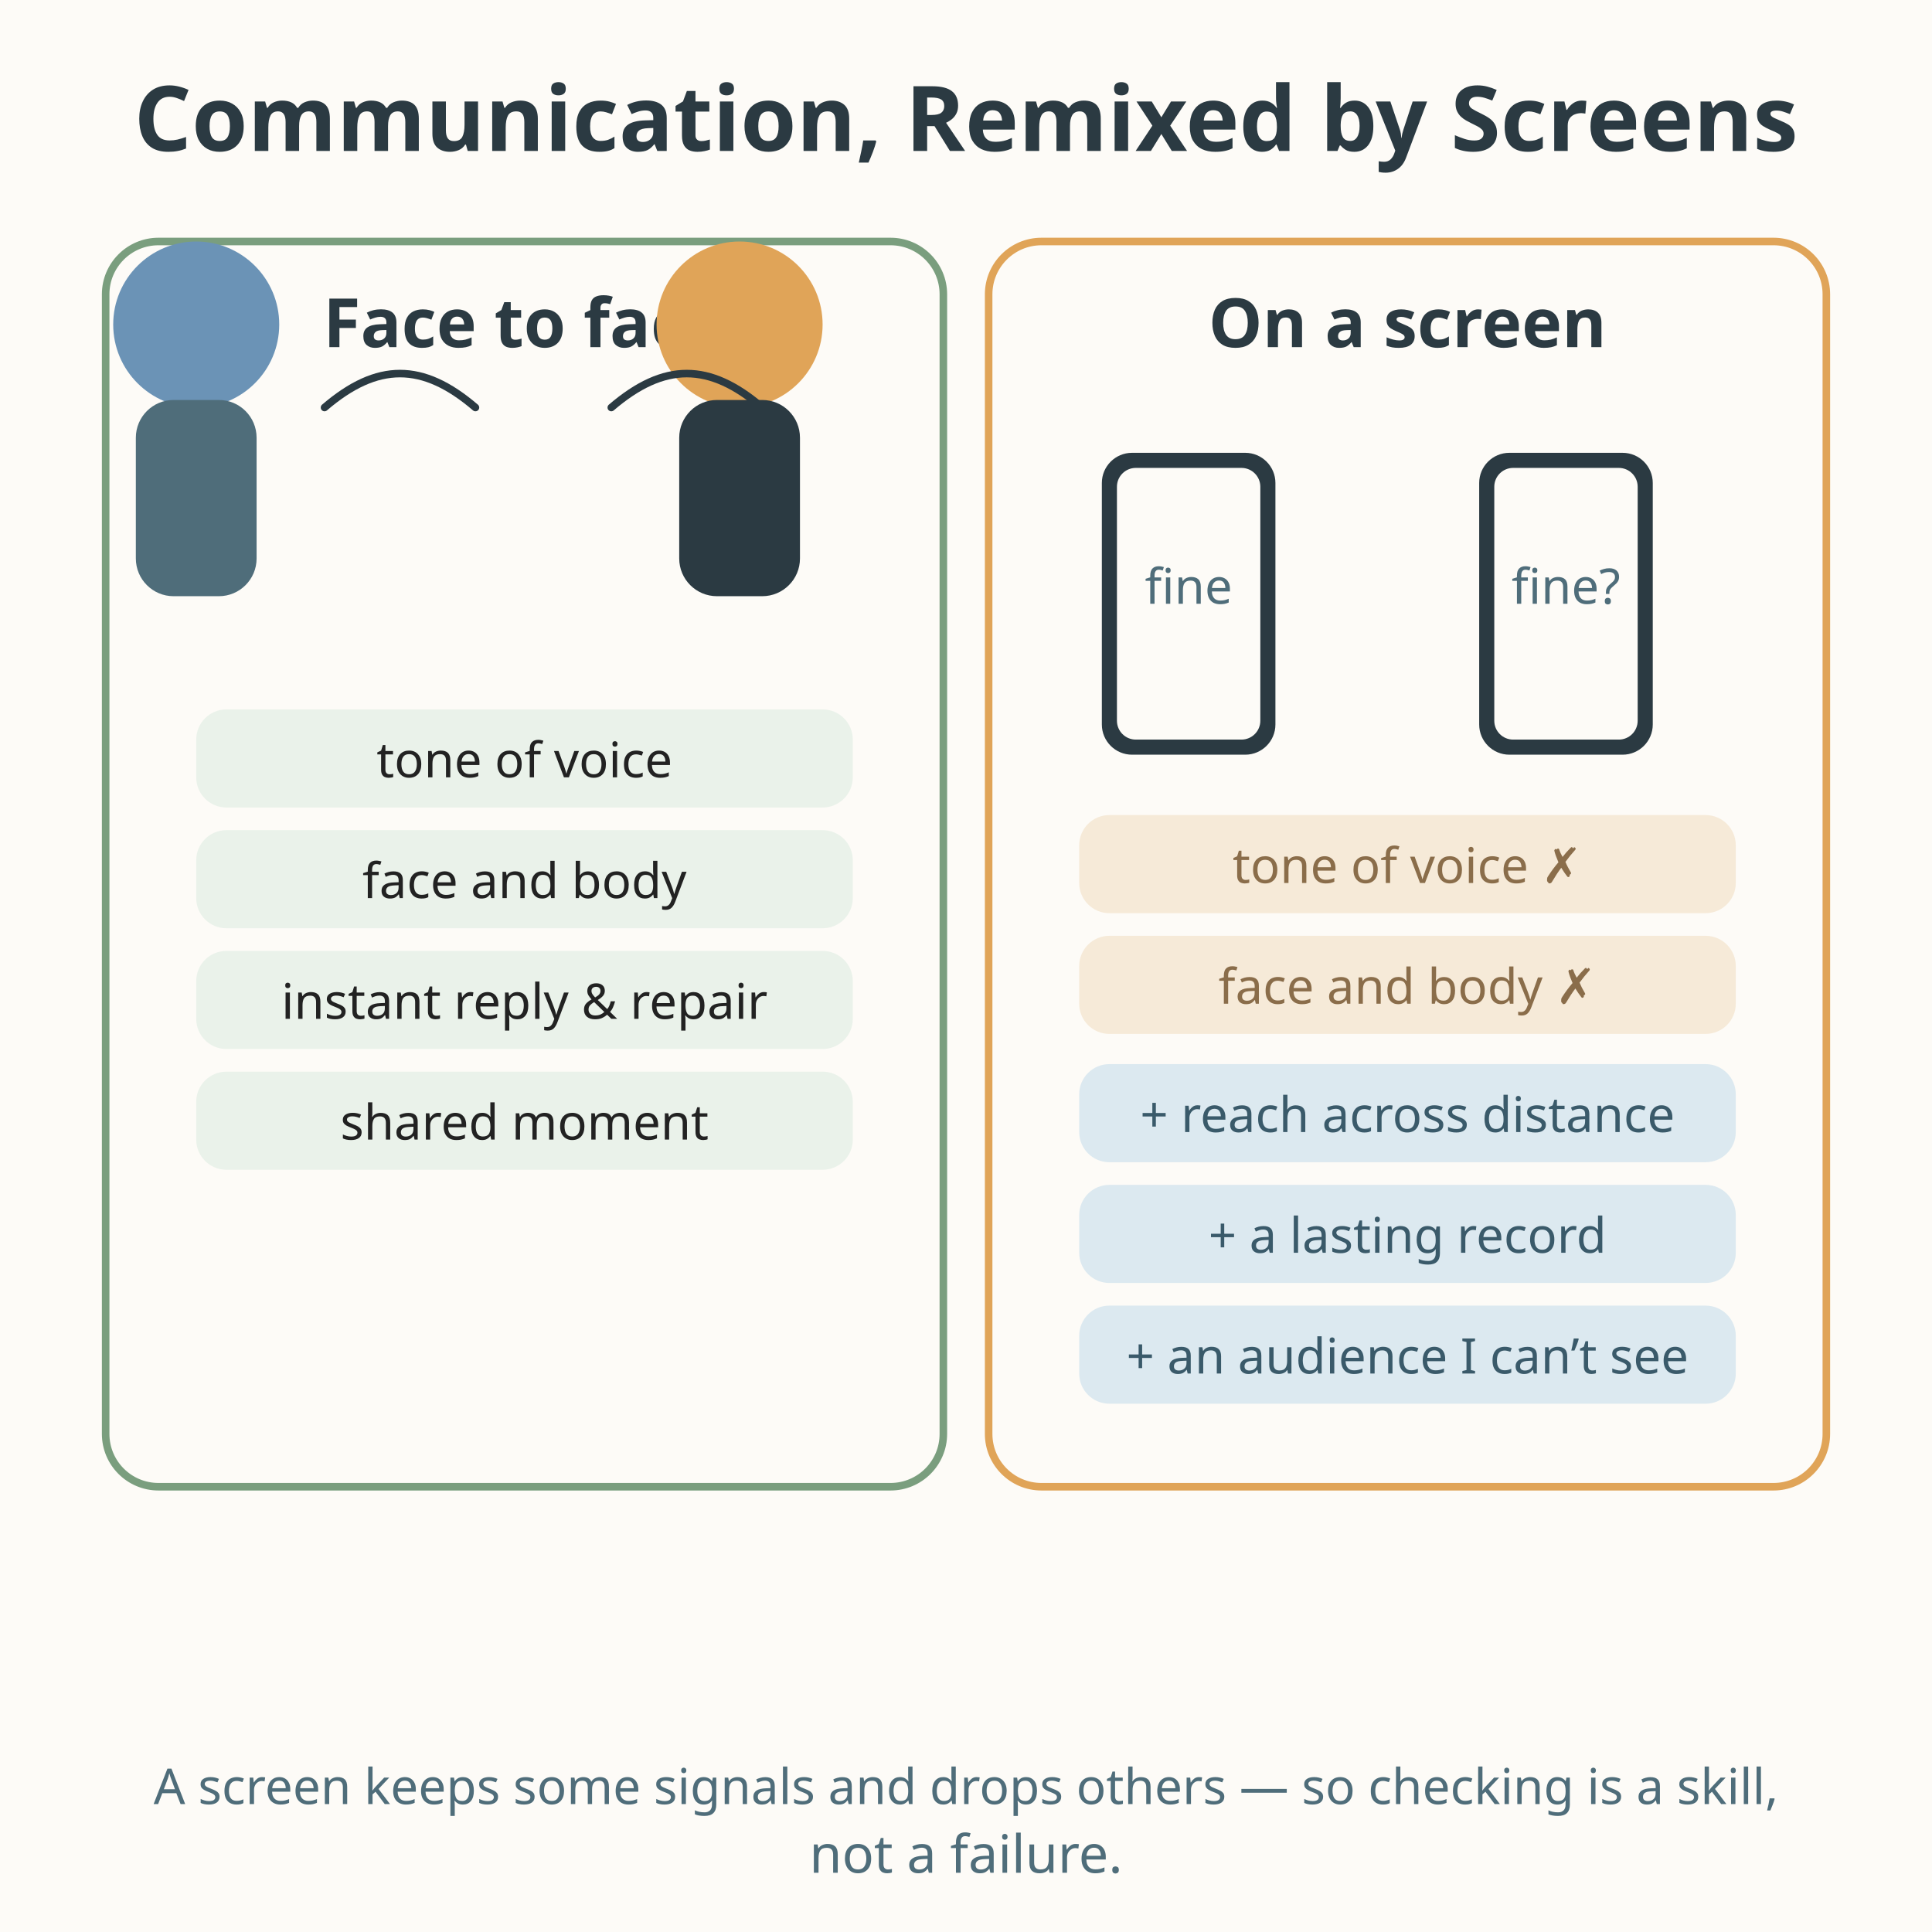
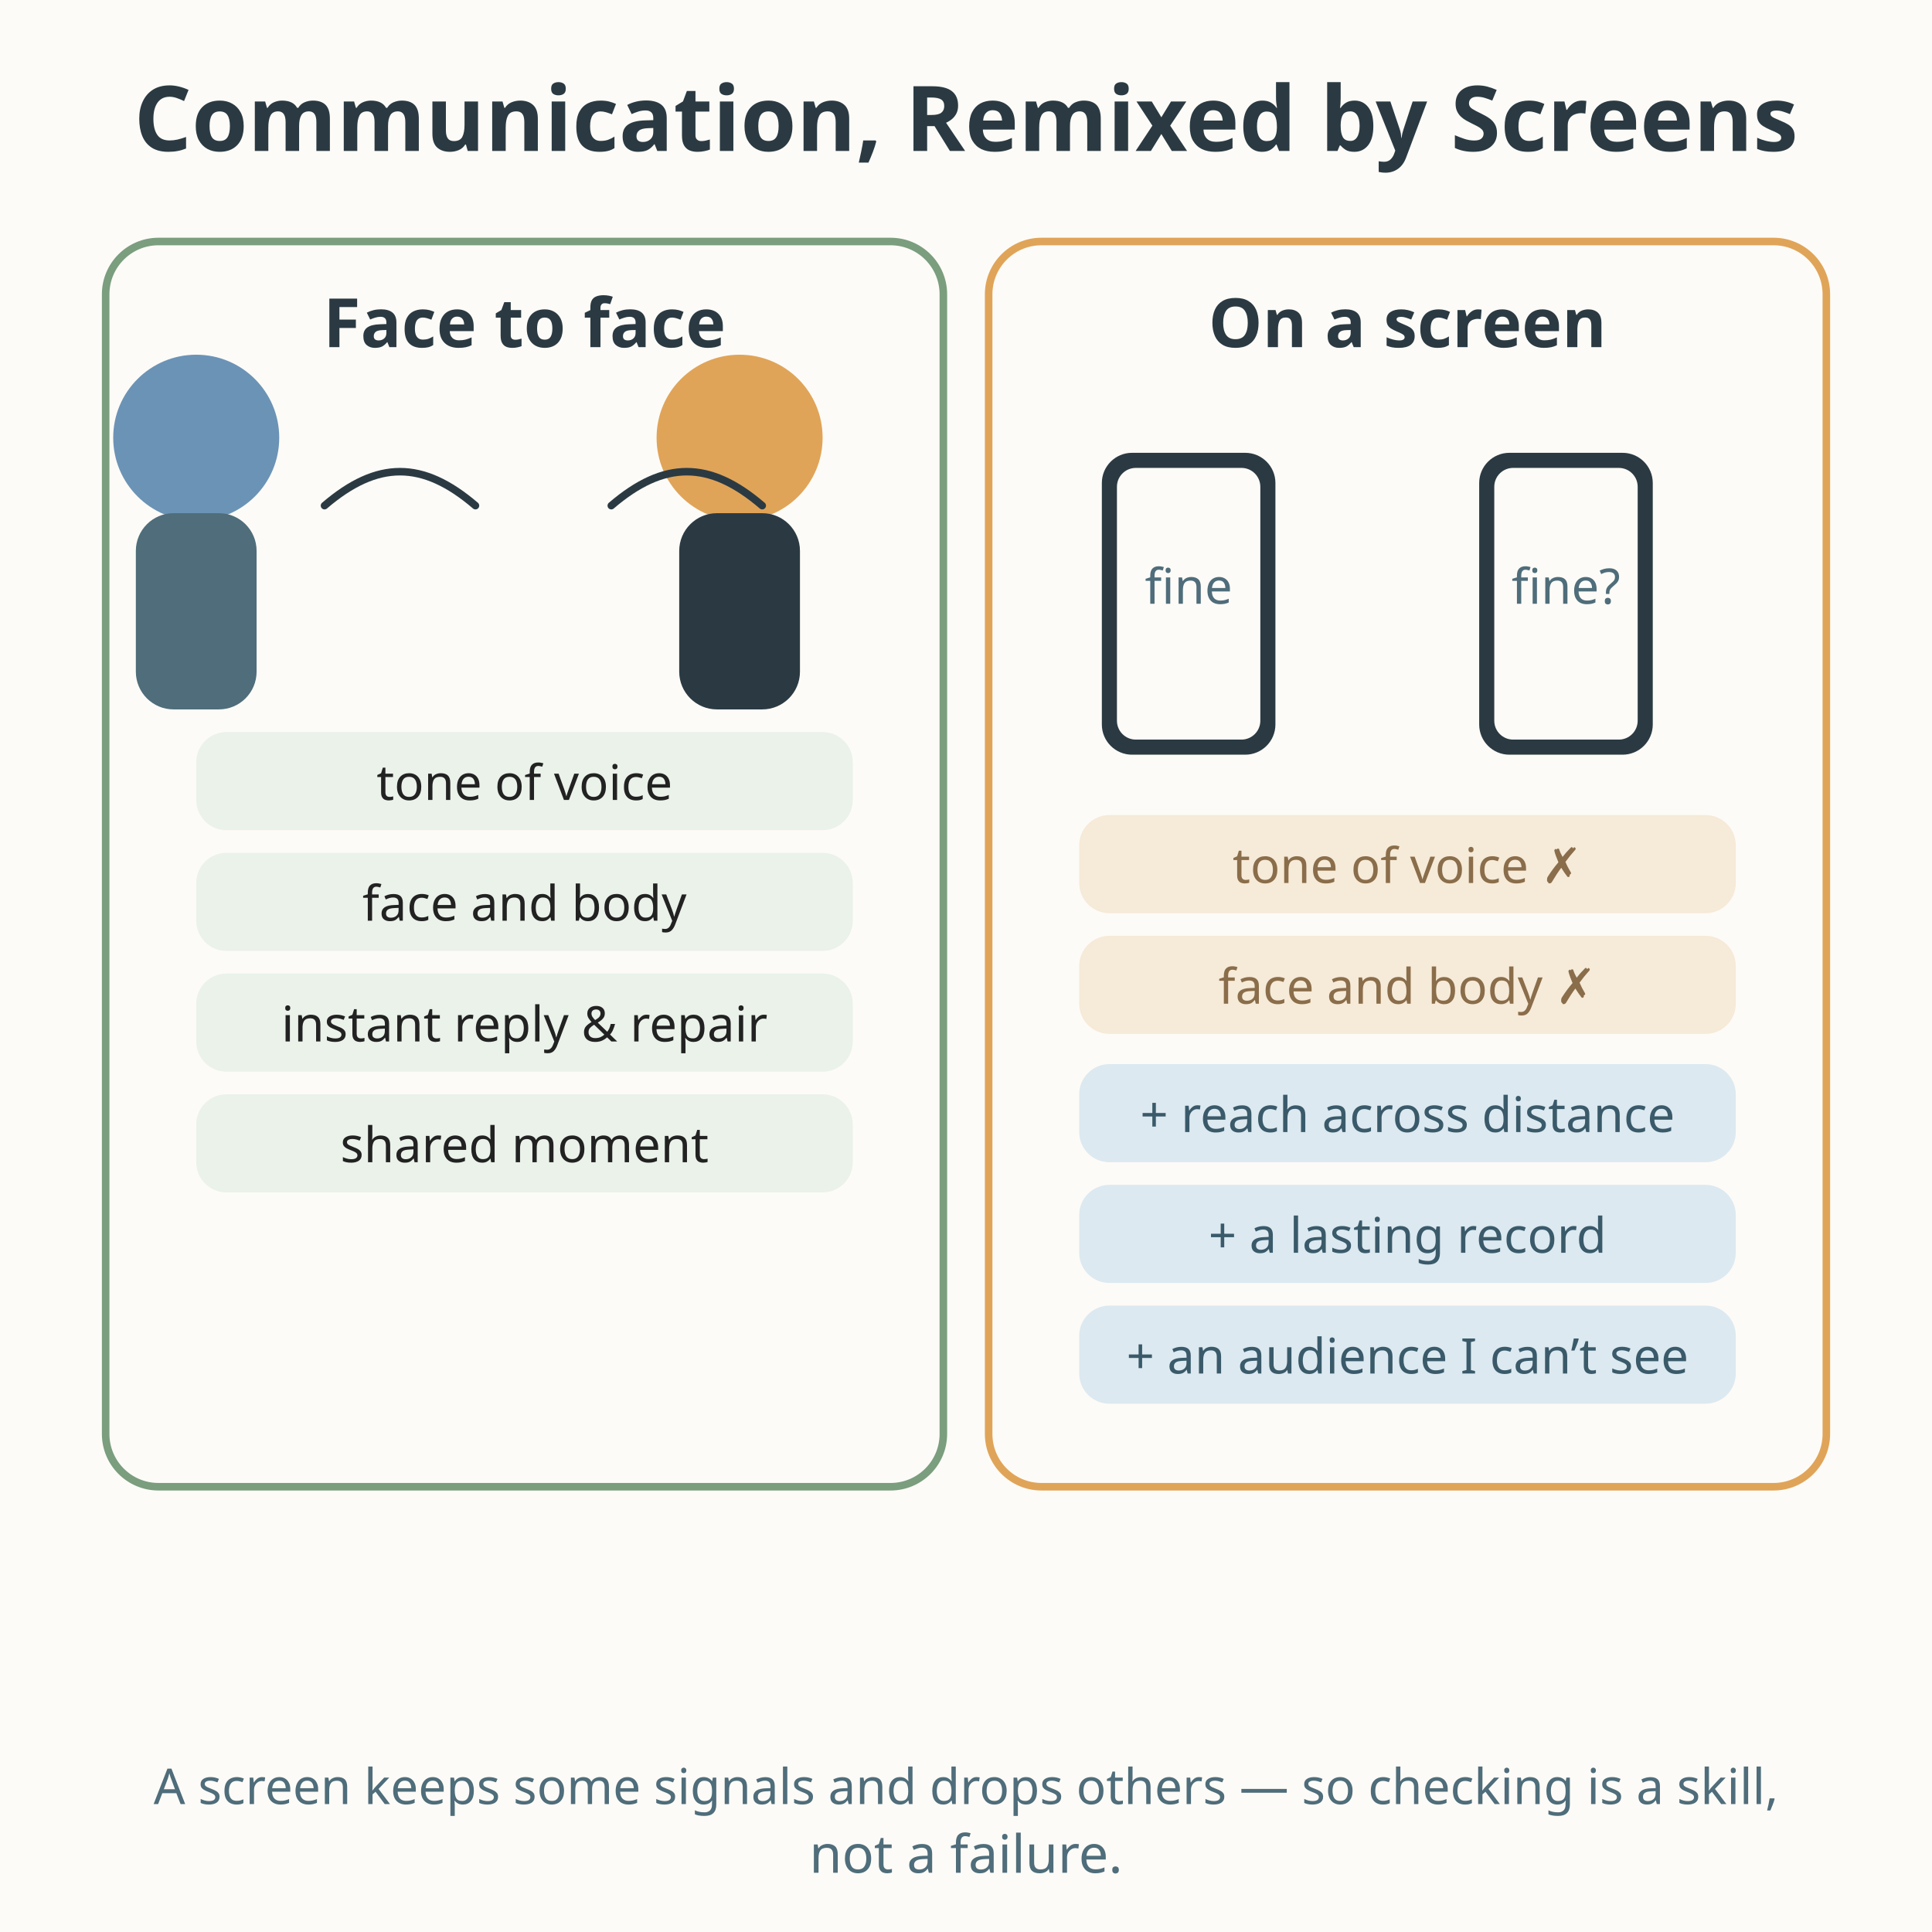
<svg xmlns="http://www.w3.org/2000/svg" viewBox="0 0 512 512" role="img" aria-labelledby="title-L-10-003-01-communication-remixed-by-screens desc-L-10-003-01-communication-remixed-by-screens">
  <rect width="512" height="512" fill="#fdfbf7" />
  <text x="256" y="40" text-anchor="middle" font-family="sans-serif" font-size="24" font-weight="bold" fill="#2b3a42">Communication, Remixed by Screens</text>
  <rect x="28" y="64" width="222" height="330" rx="14" fill="#fdfbf7" stroke="#7a9e7e" stroke-width="2" />
  <text x="139" y="92" text-anchor="middle" font-family="sans-serif" font-size="18" font-weight="bold" fill="#2b3a42">Face to face</text>
-   <g transform="translate(52,120)">
+   <g transform="translate(52,150)">
    <circle cx="0" cy="-34" r="22" fill="#6b93b6" />
    <rect x="-16" y="-14" width="32" height="52" rx="10" fill="#4f6d7a" />
  </g>
-   <g transform="translate(196,120)">
+   <g transform="translate(196,150)">
    <circle cx="0" cy="-34" r="22" fill="#e0a458" />
    <rect x="-16" y="-14" width="32" height="52" rx="10" fill="#2b3a42" />
  </g>
  <g stroke="#2b3a42" stroke-width="2" fill="none" stroke-linecap="round">
-     <path d="M86,108 C100,96 112,96 126,108" />
-     <path d="M162,108 C176,96 188,96 202,108" />
+     <path d="M86,134 C100,122 112,122 126,134" />
+     <path d="M162,134 C176,122 188,122 202,134" />
  </g>
  <g font-family="sans-serif" font-size="13" fill="#222222">
-     <rect x="52" y="188" width="174" height="26" rx="8" fill="#eaf2ea" />
-     <text x="139" y="206" text-anchor="middle">tone of voice</text>
-     <rect x="52" y="220" width="174" height="26" rx="8" fill="#eaf2ea" />
-     <text x="139" y="238" text-anchor="middle">face and body</text>
-     <rect x="52" y="252" width="174" height="26" rx="8" fill="#eaf2ea" />
-     <text x="139" y="270" text-anchor="middle">instant reply &amp; repair</text>
-     <rect x="52" y="284" width="174" height="26" rx="8" fill="#eaf2ea" />
-     <text x="139" y="302" text-anchor="middle">shared moment</text>
+     <rect x="52" y="194" width="174" height="26" rx="8" fill="#eaf2ea" />
+     <text x="139" y="212" text-anchor="middle">tone of voice</text>
+     <rect x="52" y="226" width="174" height="26" rx="8" fill="#eaf2ea" />
+     <text x="139" y="244" text-anchor="middle">face and body</text>
+     <rect x="52" y="258" width="174" height="26" rx="8" fill="#eaf2ea" />
+     <text x="139" y="276" text-anchor="middle">instant reply &amp; repair</text>
+     <rect x="52" y="290" width="174" height="26" rx="8" fill="#eaf2ea" />
+     <text x="139" y="308" text-anchor="middle">shared moment</text>
  </g>
  <rect x="262" y="64" width="222" height="330" rx="14" fill="#fdfbf7" stroke="#e0a458" stroke-width="2" />
  <text x="373" y="92" text-anchor="middle" font-family="sans-serif" font-size="18" font-weight="bold" fill="#2b3a42">On a screen</text>
  <g transform="translate(292,120)">
    <rect x="0" y="0" width="46" height="80" rx="8" fill="#2b3a42" />
    <rect x="4" y="4" width="38" height="72" rx="5" fill="#fdfbf7" />
    <text x="23" y="40" text-anchor="middle" font-family="sans-serif" font-size="13" fill="#4f6d7a">fine</text>
  </g>
  <g transform="translate(392,120)">
    <rect x="0" y="0" width="46" height="80" rx="8" fill="#2b3a42" />
    <rect x="4" y="4" width="38" height="72" rx="5" fill="#fdfbf7" />
    <text x="23" y="40" text-anchor="middle" font-family="sans-serif" font-size="13" fill="#4f6d7a">fine?</text>
  </g>
  <g font-family="sans-serif" font-size="13" fill="#8a6d4a">
    <rect x="286" y="216" width="174" height="26" rx="8" fill="#f6ead8" />
    <text x="373" y="234" text-anchor="middle">tone of voice ✗</text>
    <rect x="286" y="248" width="174" height="26" rx="8" fill="#f6ead8" />
    <text x="373" y="266" text-anchor="middle">face and body ✗</text>
  </g>
  <g font-family="sans-serif" font-size="13" fill="#3a5a6a">
    <rect x="286" y="282" width="174" height="26" rx="8" fill="#dce9f0" />
    <text x="373" y="300" text-anchor="middle">+ reach across distance</text>
    <rect x="286" y="314" width="174" height="26" rx="8" fill="#dce9f0" />
    <text x="373" y="332" text-anchor="middle">+ a lasting record</text>
    <rect x="286" y="346" width="174" height="26" rx="8" fill="#dce9f0" />
    <text x="373" y="364" text-anchor="middle">+ an audience I can’t see</text>
  </g>
  <text x="256" y="478.1" text-anchor="middle" font-family="sans-serif" font-size="13.1" fill="#4f6d7a">A screen keeps some signals and drops others — so checking is a skill,</text>
  <text x="256" y="496.3" text-anchor="middle" font-family="sans-serif" font-size="14" fill="#4f6d7a">not a failure.</text>
</svg>
